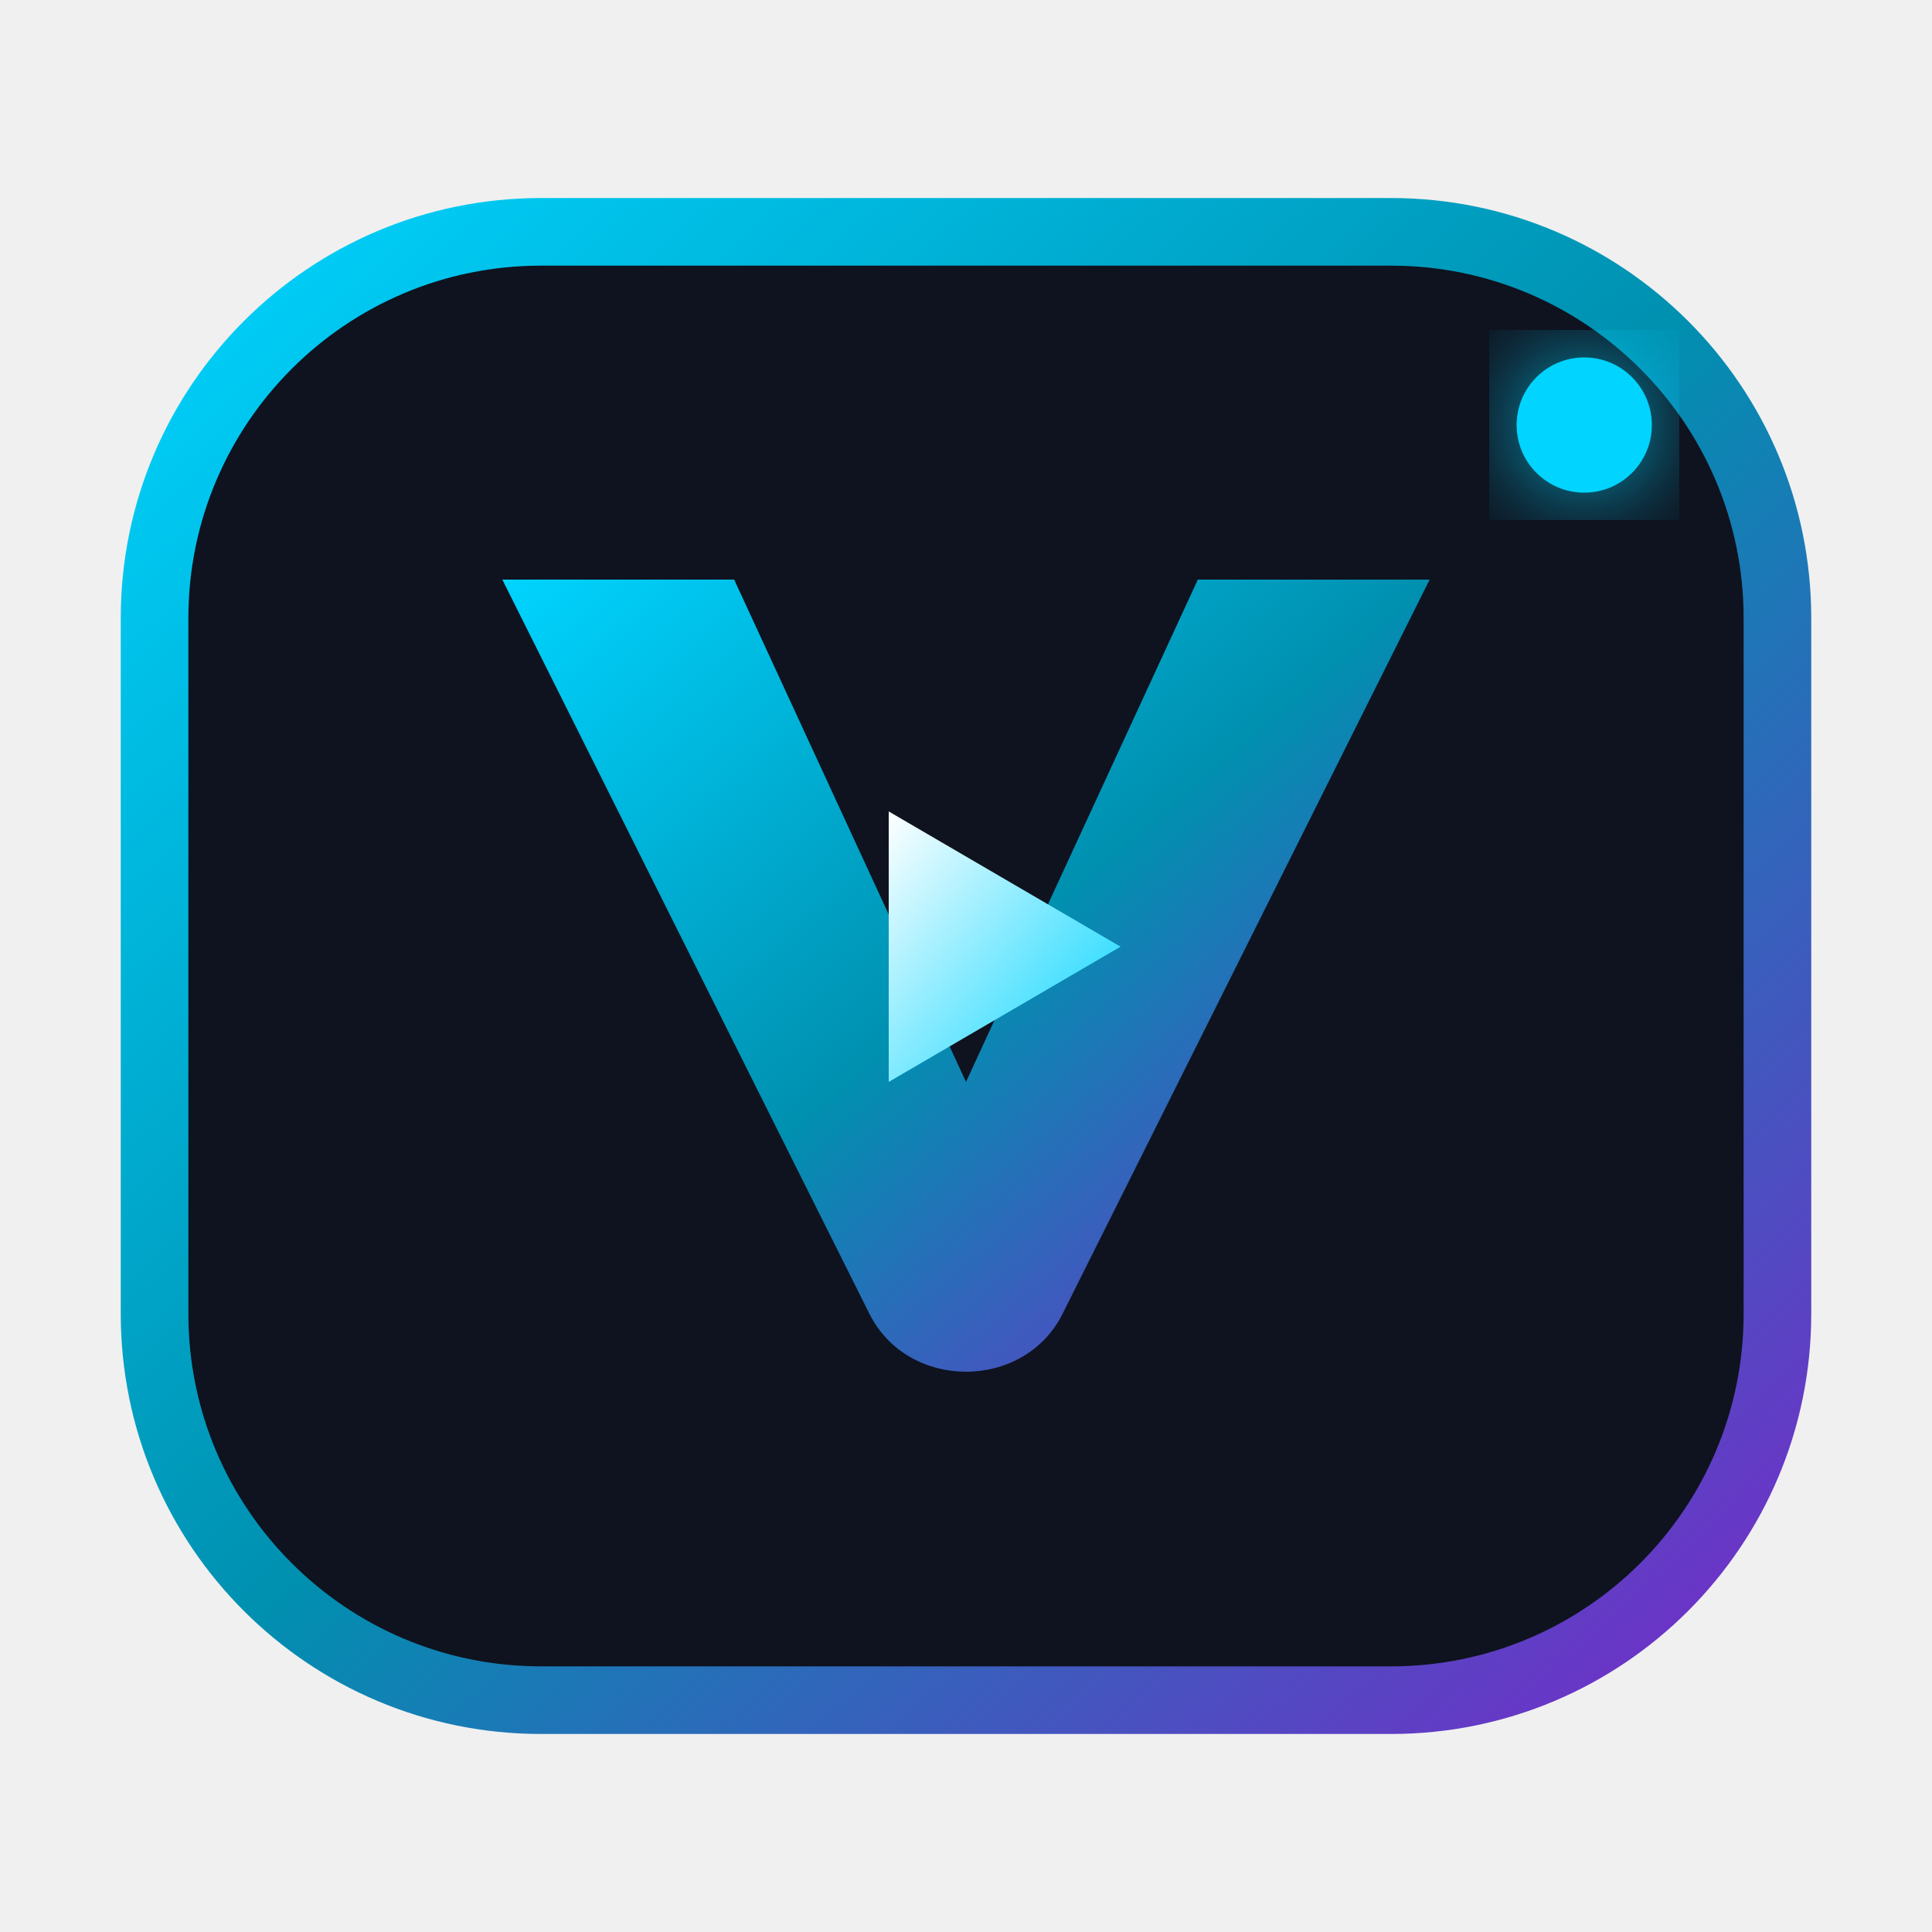
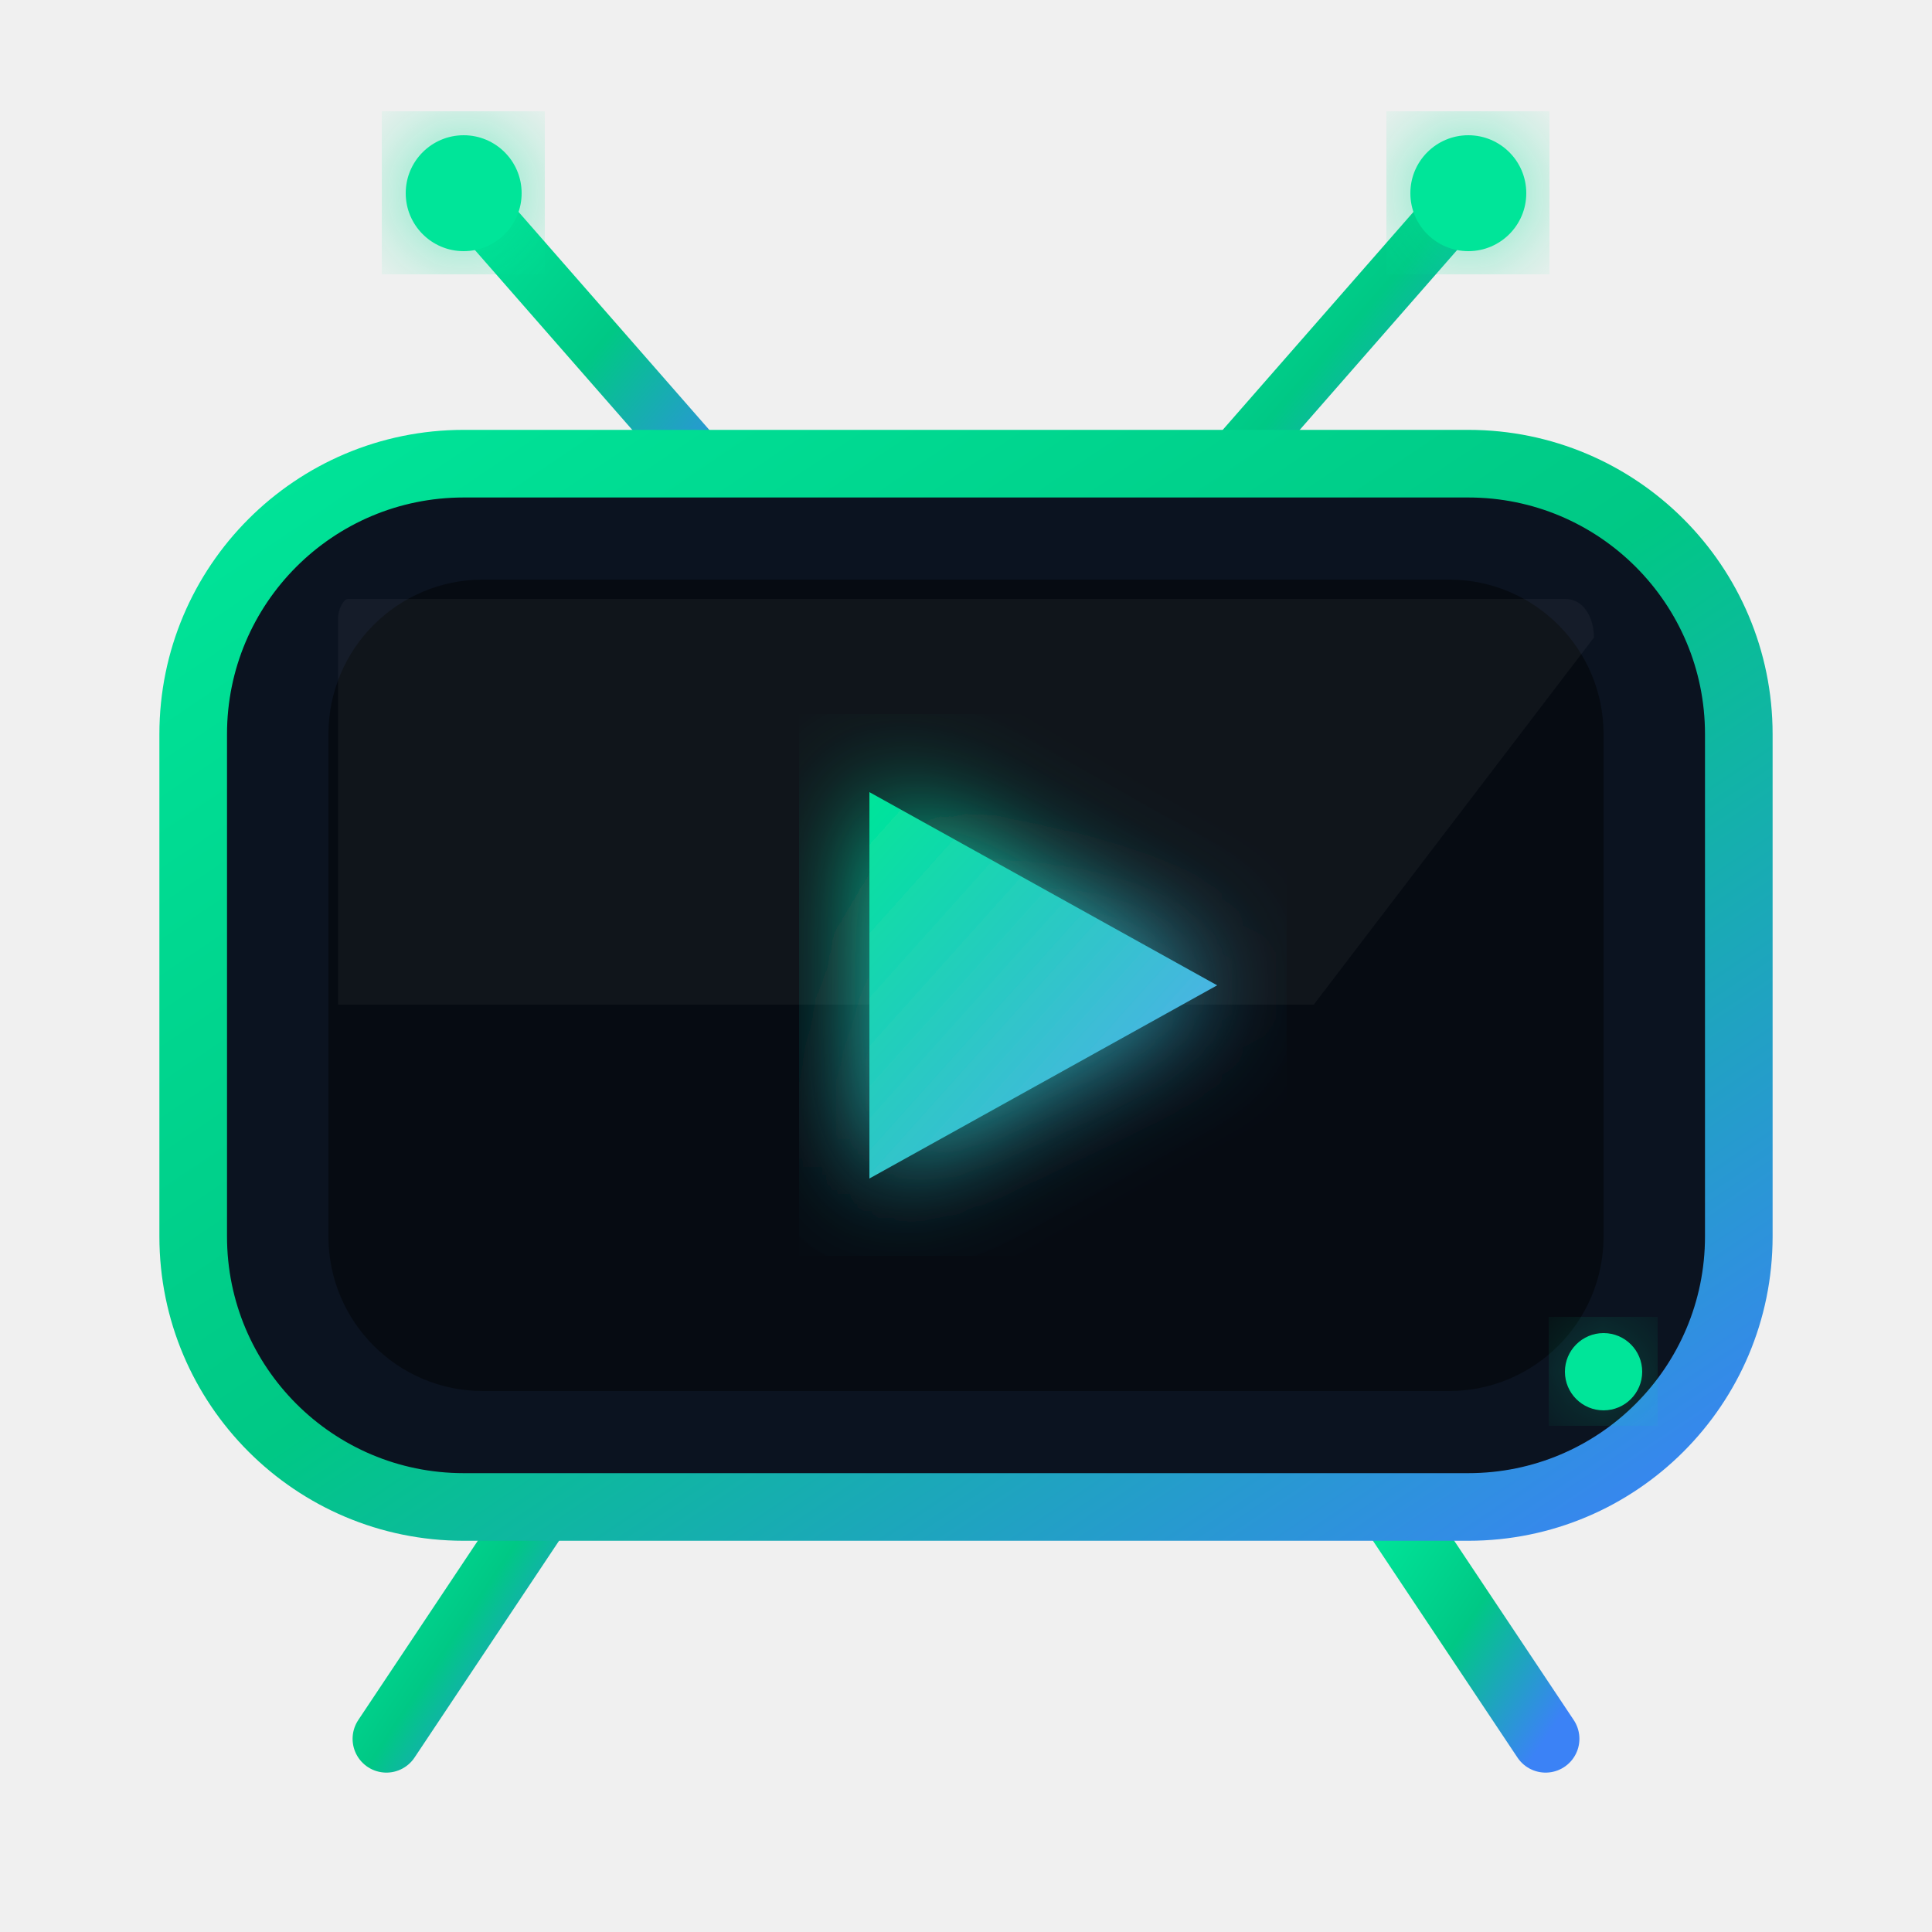
<svg xmlns="http://www.w3.org/2000/svg" viewBox="0 0 100 100" fill="none">
  <defs>
-     <linearGradient id="vixeoGrad" x1="0%" y1="0%" x2="100%" y2="100%">
-       <stop offset="0%" stop-color="#00D4FF" />
-       <stop offset="50%" stop-color="#0090B0" />
-       <stop offset="100%" stop-color="#7928CA" />
+     <linearGradient id="tvGrad" x1="0%" y1="0%" x2="100%" y2="100%">
+       <stop offset="0%" stop-color="#00E599" />
+       <stop offset="50%" stop-color="#00C885" />
+       <stop offset="100%" stop-color="#3B82F6" />
    </linearGradient>
-     <linearGradient id="playGrad" x1="0%" y1="0%" x2="100%" y2="100%">
-       <stop offset="0%" stop-color="#FFFFFF" />
-       <stop offset="100%" stop-color="#00D4FF" />
+     <linearGradient id="tvPlayGrad" x1="0%" y1="0%" x2="100%" y2="100%">
+       <stop offset="0%" stop-color="#00E599" />
+       <stop offset="100%" stop-color="#60A5FA" />
    </linearGradient>
-     <filter id="cyanGlow" x="-20%" y="-20%" width="140%" height="140%">
+     <filter id="tvEmeraldGlow" x="-20%" y="-20%" width="140%" height="140%">
      <feGaussianBlur stdDeviation="3" result="blur" />
      <feComposite in="SourceGraphic" in2="blur" operator="over" />
    </filter>
  </defs>
-   <rect x="8" y="12" width="84" height="76" rx="20" fill="#0E131F" stroke="url(#vixeoGrad)" stroke-width="3.5" />
-   <circle cx="82" cy="22" r="3.5" fill="#00D4FF" filter="url(#cyanGlow)" />
-   <path d="M26 30 L45 68 C47 72 53 72 55 68 L74 30 L62 30 L50 56 L38 30 Z" fill="url(#vixeoGrad)" />
-   <polygon points="46,42 58,49 46,56" fill="url(#playGrad)" />
+   <line x1="38" y1="26" x2="24" y2="10" stroke="url(#tvGrad)" stroke-width="3" stroke-linecap="round" />
+   <circle cx="24" cy="10" r="3" fill="#00E599" filter="url(#tvEmeraldGlow)" />
+   <line x1="62" y1="26" x2="76" y2="10" stroke="url(#tvGrad)" stroke-width="3" stroke-linecap="round" />
+   <circle cx="76" cy="10" r="3" fill="#00E599" filter="url(#tvEmeraldGlow)" />
+   <line x1="28" y1="78" x2="20" y2="90" stroke="url(#tvGrad)" stroke-width="3.5" stroke-linecap="round" />
+   <line x1="72" y1="78" x2="80" y2="90" stroke="url(#tvGrad)" stroke-width="3.5" stroke-linecap="round" />
+   <rect x="10" y="24" width="80" height="54" rx="14" fill="#0B1320" stroke="url(#tvGrad)" stroke-width="3.5" />
+   <rect x="17" y="30" width="66" height="42" rx="8" fill="#060B12" />
+   <path d="M18 31 L81 31 C82 31 82.5 32 82.5 33 L68 52 L17.5 52 L17.5 32 C17.5 31.5 17.8 31 18 31 Z" fill="white" opacity="0.04" />
+   <polygon points="45,41 45,61 63,51" fill="url(#tvPlayGrad)" filter="url(#tvEmeraldGlow)" />
+   <circle cx="83" cy="71" r="2" fill="#00E599" filter="url(#tvEmeraldGlow)" />
</svg>
